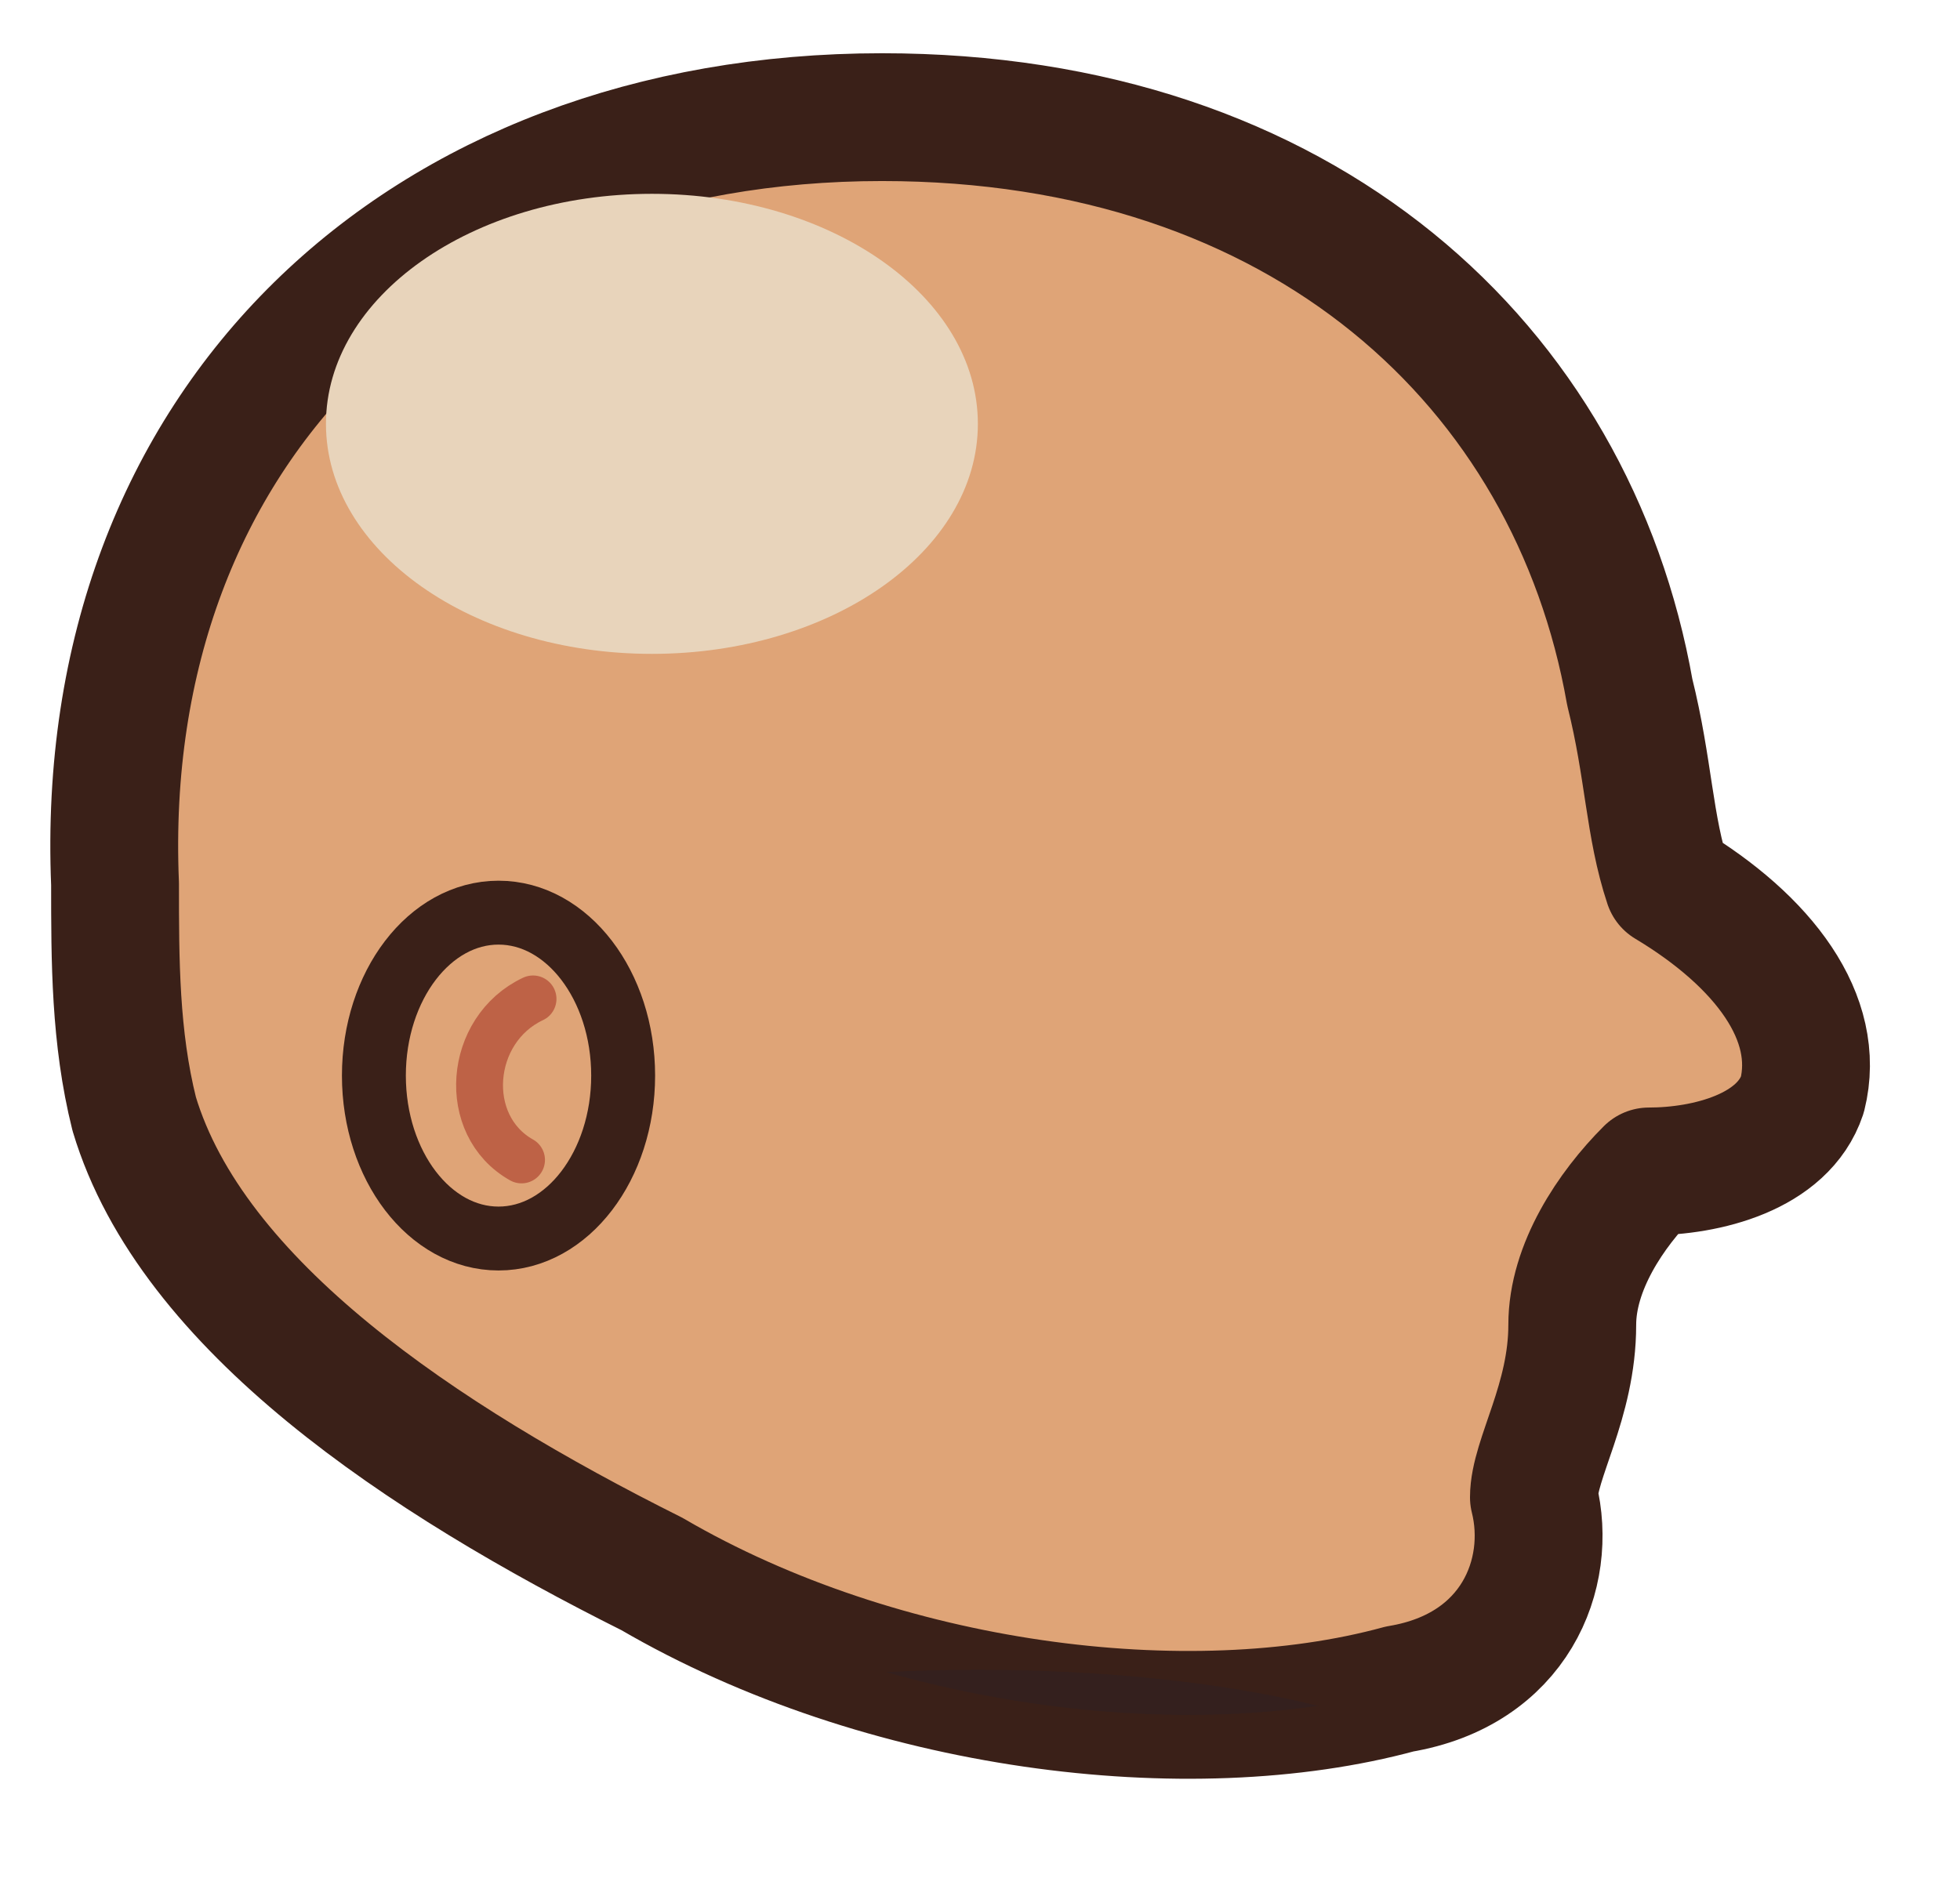
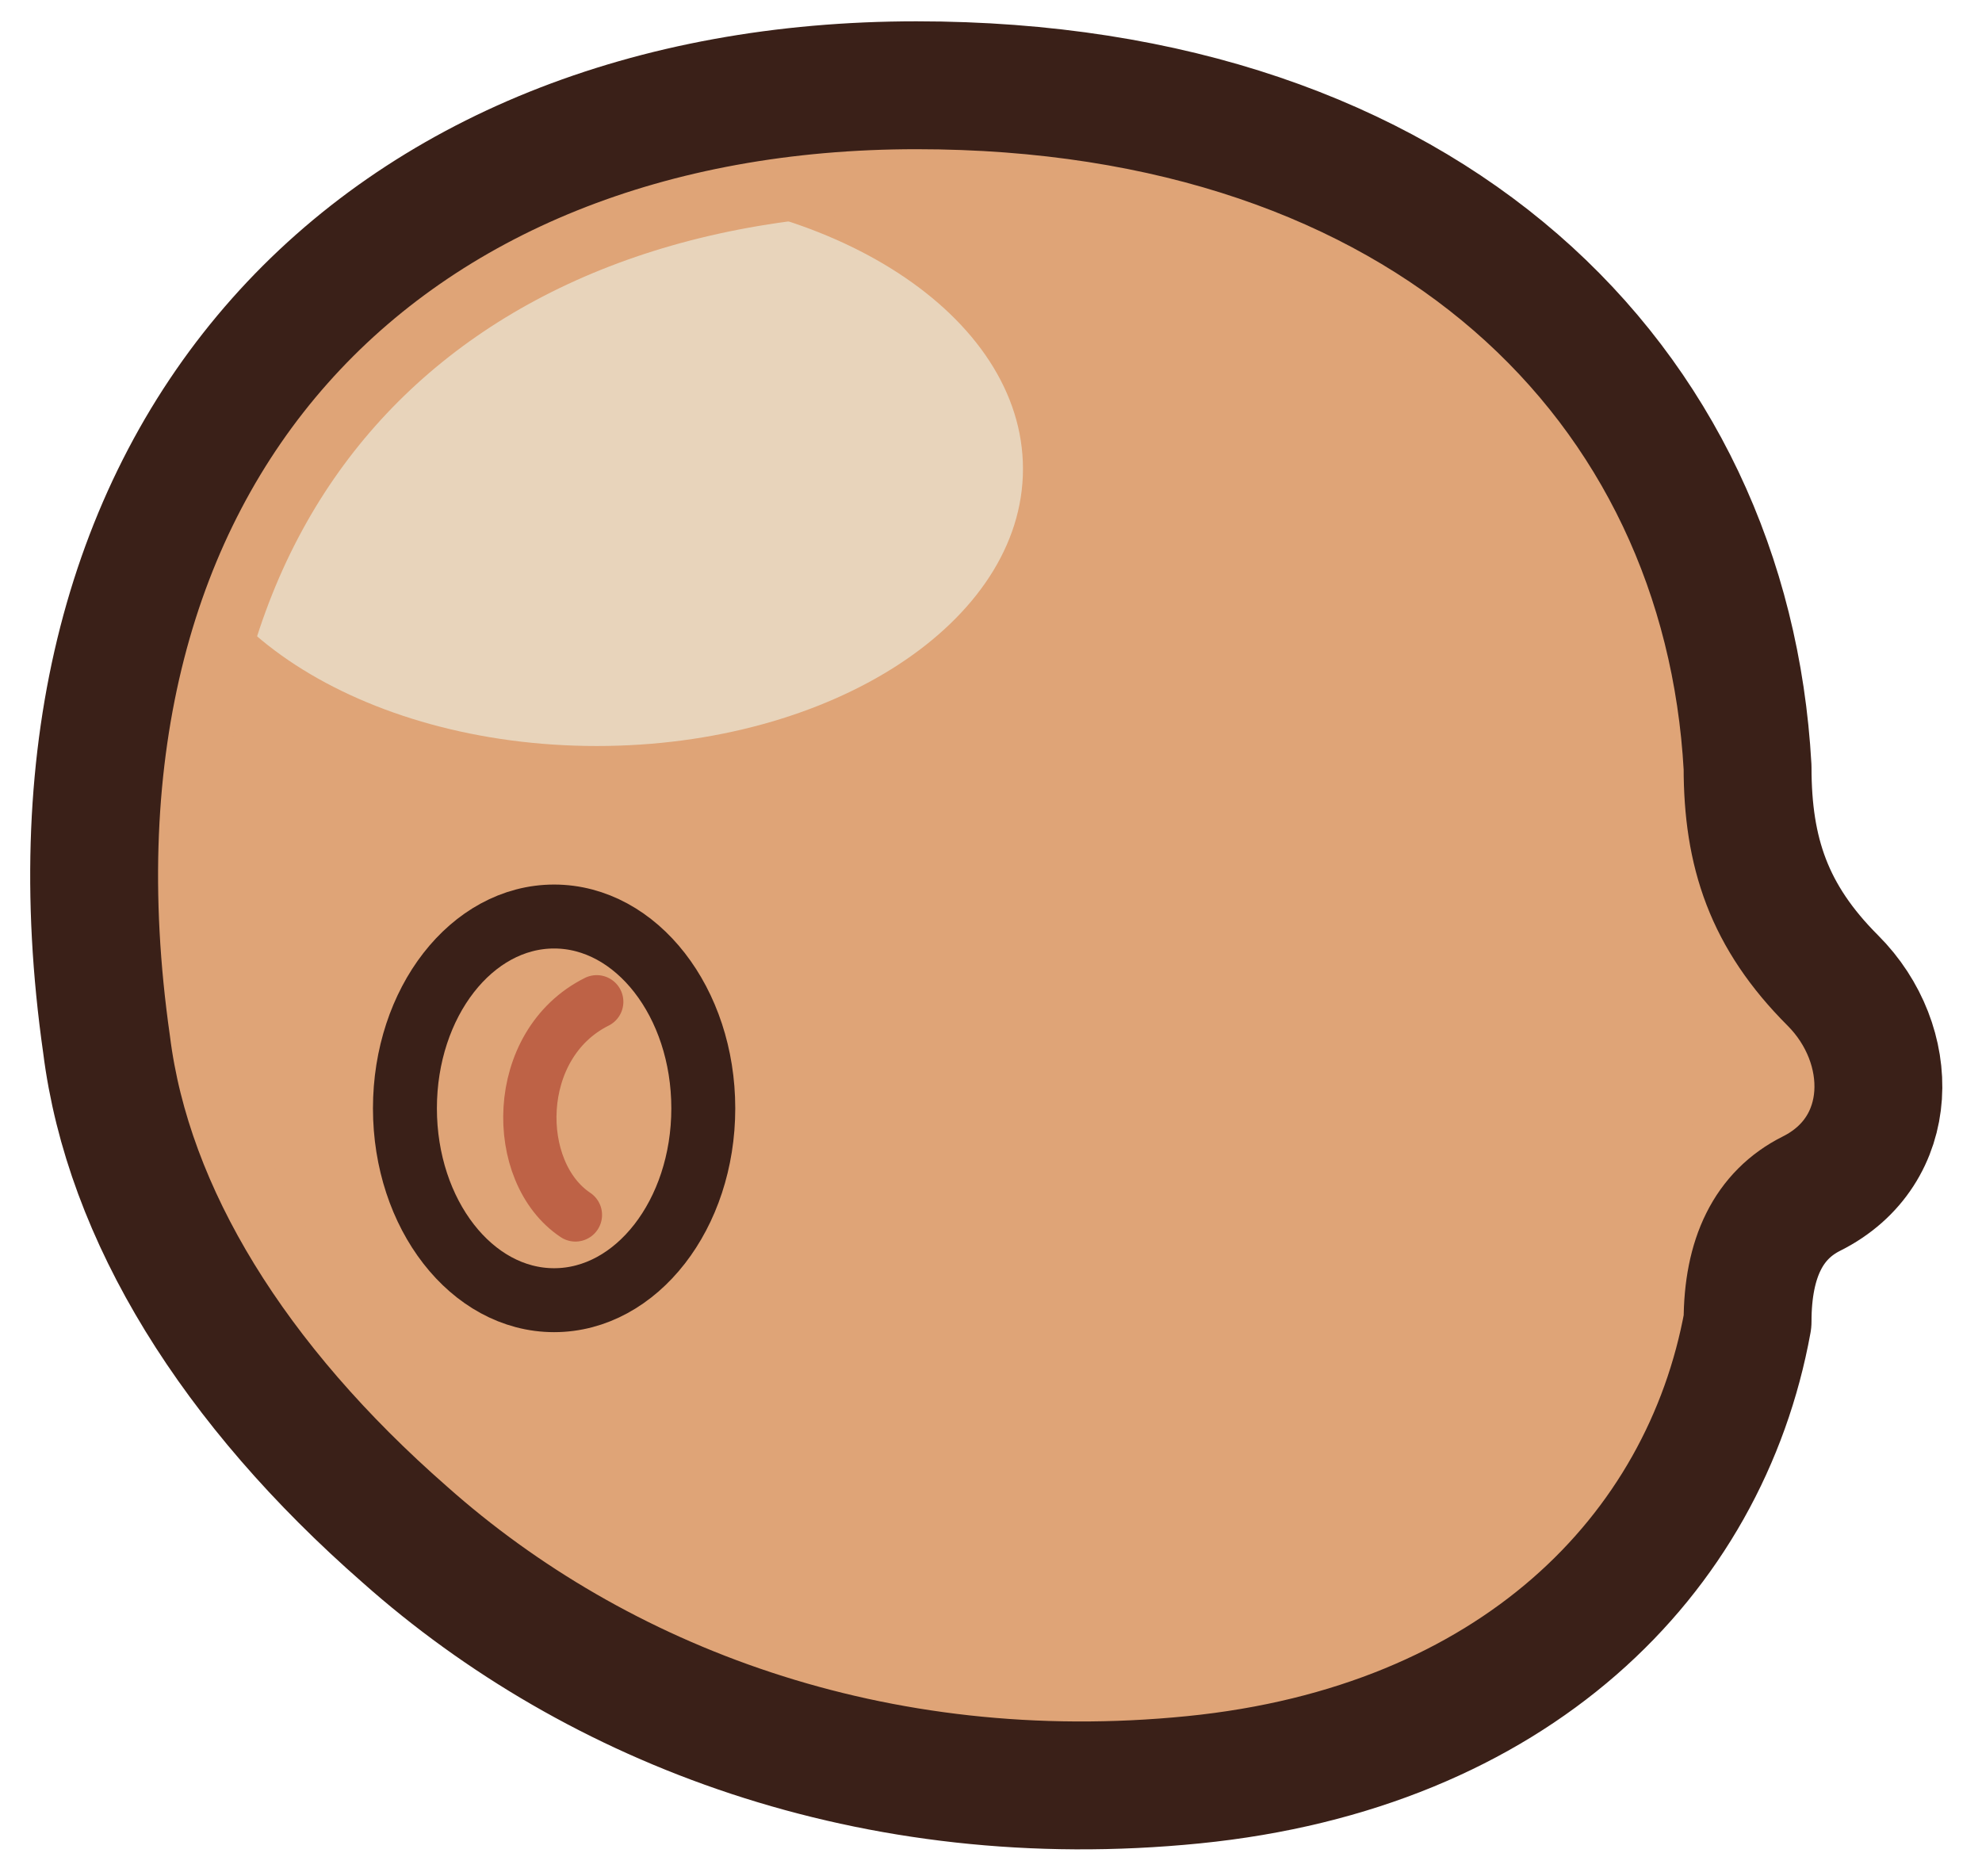
- <svg xmlns="http://www.w3.org/2000/svg" width="92" height="89" viewBox="75 39 92 89" shape-rendering="geometricPrecision">
-   <g transform="matrix(0.9 0 0 0.9 12 12.1)">
-     <path d="M 76,76 C 75,52 92,36 116,36 C 138,36 152,49 155,66 C 156,70 156,73 157,76 C 162,79 165,83 164,87 C 163,90 159,91 156,91 C 154,93 152,96 152,99 C 152,103 150,106 150,108 C 151,112 149,117 143,118 C 132,121 116,119 104,112 C 92,106 80,98 77,88 C 76,84 76,80 76,76 Z" fill="#dfa477" stroke="#3a2018" stroke-width="6.667" stroke-linecap="round" stroke-linejoin="round" />
-     <defs>
-       <clipPath id="hd2">
-         <path d="M 76,76 C 75,52 92,36 116,36 C 138,36 152,49 155,66 C 156,70 156,73 157,76 C 162,79 165,83 164,87 C 163,90 159,91 156,91 C 154,93 152,96 152,99 C 152,103 150,106 150,108 C 151,112 149,117 143,118 C 132,121 116,119 104,112 C 92,106 80,98 77,88 C 76,84 76,80 76,76 Z" />
-       </clipPath>
-     </defs>
-     <g clip-path="url(#hd2)">
-       <ellipse cx="104" cy="52" rx="17" ry="12" fill="#e8d4bb" />
-       <ellipse cx="164" cy="127" rx="22" ry="11" fill="#be6246" />
-       <ellipse cx="121" cy="124" rx="26" ry="7" fill="#16203a" opacity="0.18" />
-     </g>
-     <ellipse cx="96" cy="86" rx="6.5" ry="8.5" fill="#dfa477" stroke="#3a2018" stroke-width="3.333" />
-     <path d="M 97.8,82 C 94.4,83.6 94,88.6 97.2,90.4" fill="none" stroke="#be6246" stroke-width="2.444" stroke-linecap="round" stroke-linejoin="round" />
+ <svg xmlns="http://www.w3.org/2000/svg" width="93" height="88" viewBox="78 40 93 88" shape-rendering="geometricPrecision">
+   <path d="M 83,89 C 79,61 96,44 121,44 C 145,44 159,58 160,76 C 160,80 161,83 164,86 C 167,89 167,94 163,96 C 161,97 160,99 160,102 C 158,113 149,122 134,123.5 C 119,125 106,120 97,112 C 89,105 84,97 83,89 Z" fill="#dfa477" />
+   <defs>
+     <clipPath id="hd">
+       <path d="M 83,89 C 79,61 96,44 121,44 C 145,44 159,58 160,76 C 160,80 161,83 164,86 C 167,89 167,94 163,96 C 161,97 160,99 160,102 C 158,113 149,122 134,123.5 C 119,125 106,120 97,112 C 89,105 84,97 83,89 Z" />
+     </clipPath>
+   </defs>
+   <g clip-path="url(#hd)">
+     <ellipse cx="106" cy="62" rx="20" ry="13" fill="#e8d4bb" />
+     <ellipse cx="88" cy="116" rx="9" ry="11" fill="#be6246" />
+     <path d="M 83,89 C 79,61 96,44 121,44 C 145,44 159,58 160,76 C 160,80 161,83 164,86 C 167,89 167,94 163,96 C 161,97 160,99 160,102 C 158,113 149,122 134,123.5 C 119,125 106,120 97,112 C 89,105 84,97 83,89 Z" fill="none" stroke="#dfa477" stroke-width="12" stroke-linecap="round" stroke-linejoin="round" />
  </g>
+   <path d="M 83,89 C 79,61 96,44 121,44 C 145,44 159,58 160,76 C 160,80 161,83 164,86 C 167,89 167,94 163,96 C 161,97 160,99 160,102 C 158,113 149,122 134,123.5 C 119,125 106,120 97,112 C 89,105 84,97 83,89 Z" fill="none" stroke="#3a2018" stroke-width="6" stroke-linecap="round" stroke-linejoin="round" />
+   <ellipse cx="104" cy="92" rx="7" ry="9" fill="#dfa477" stroke="#3a2018" stroke-width="3" />
+   <path d="M 106,87 C 102,89 102,95 105,97" fill="none" stroke="#be6246" stroke-width="2.5" stroke-linecap="round" stroke-linejoin="round" />
</svg>
